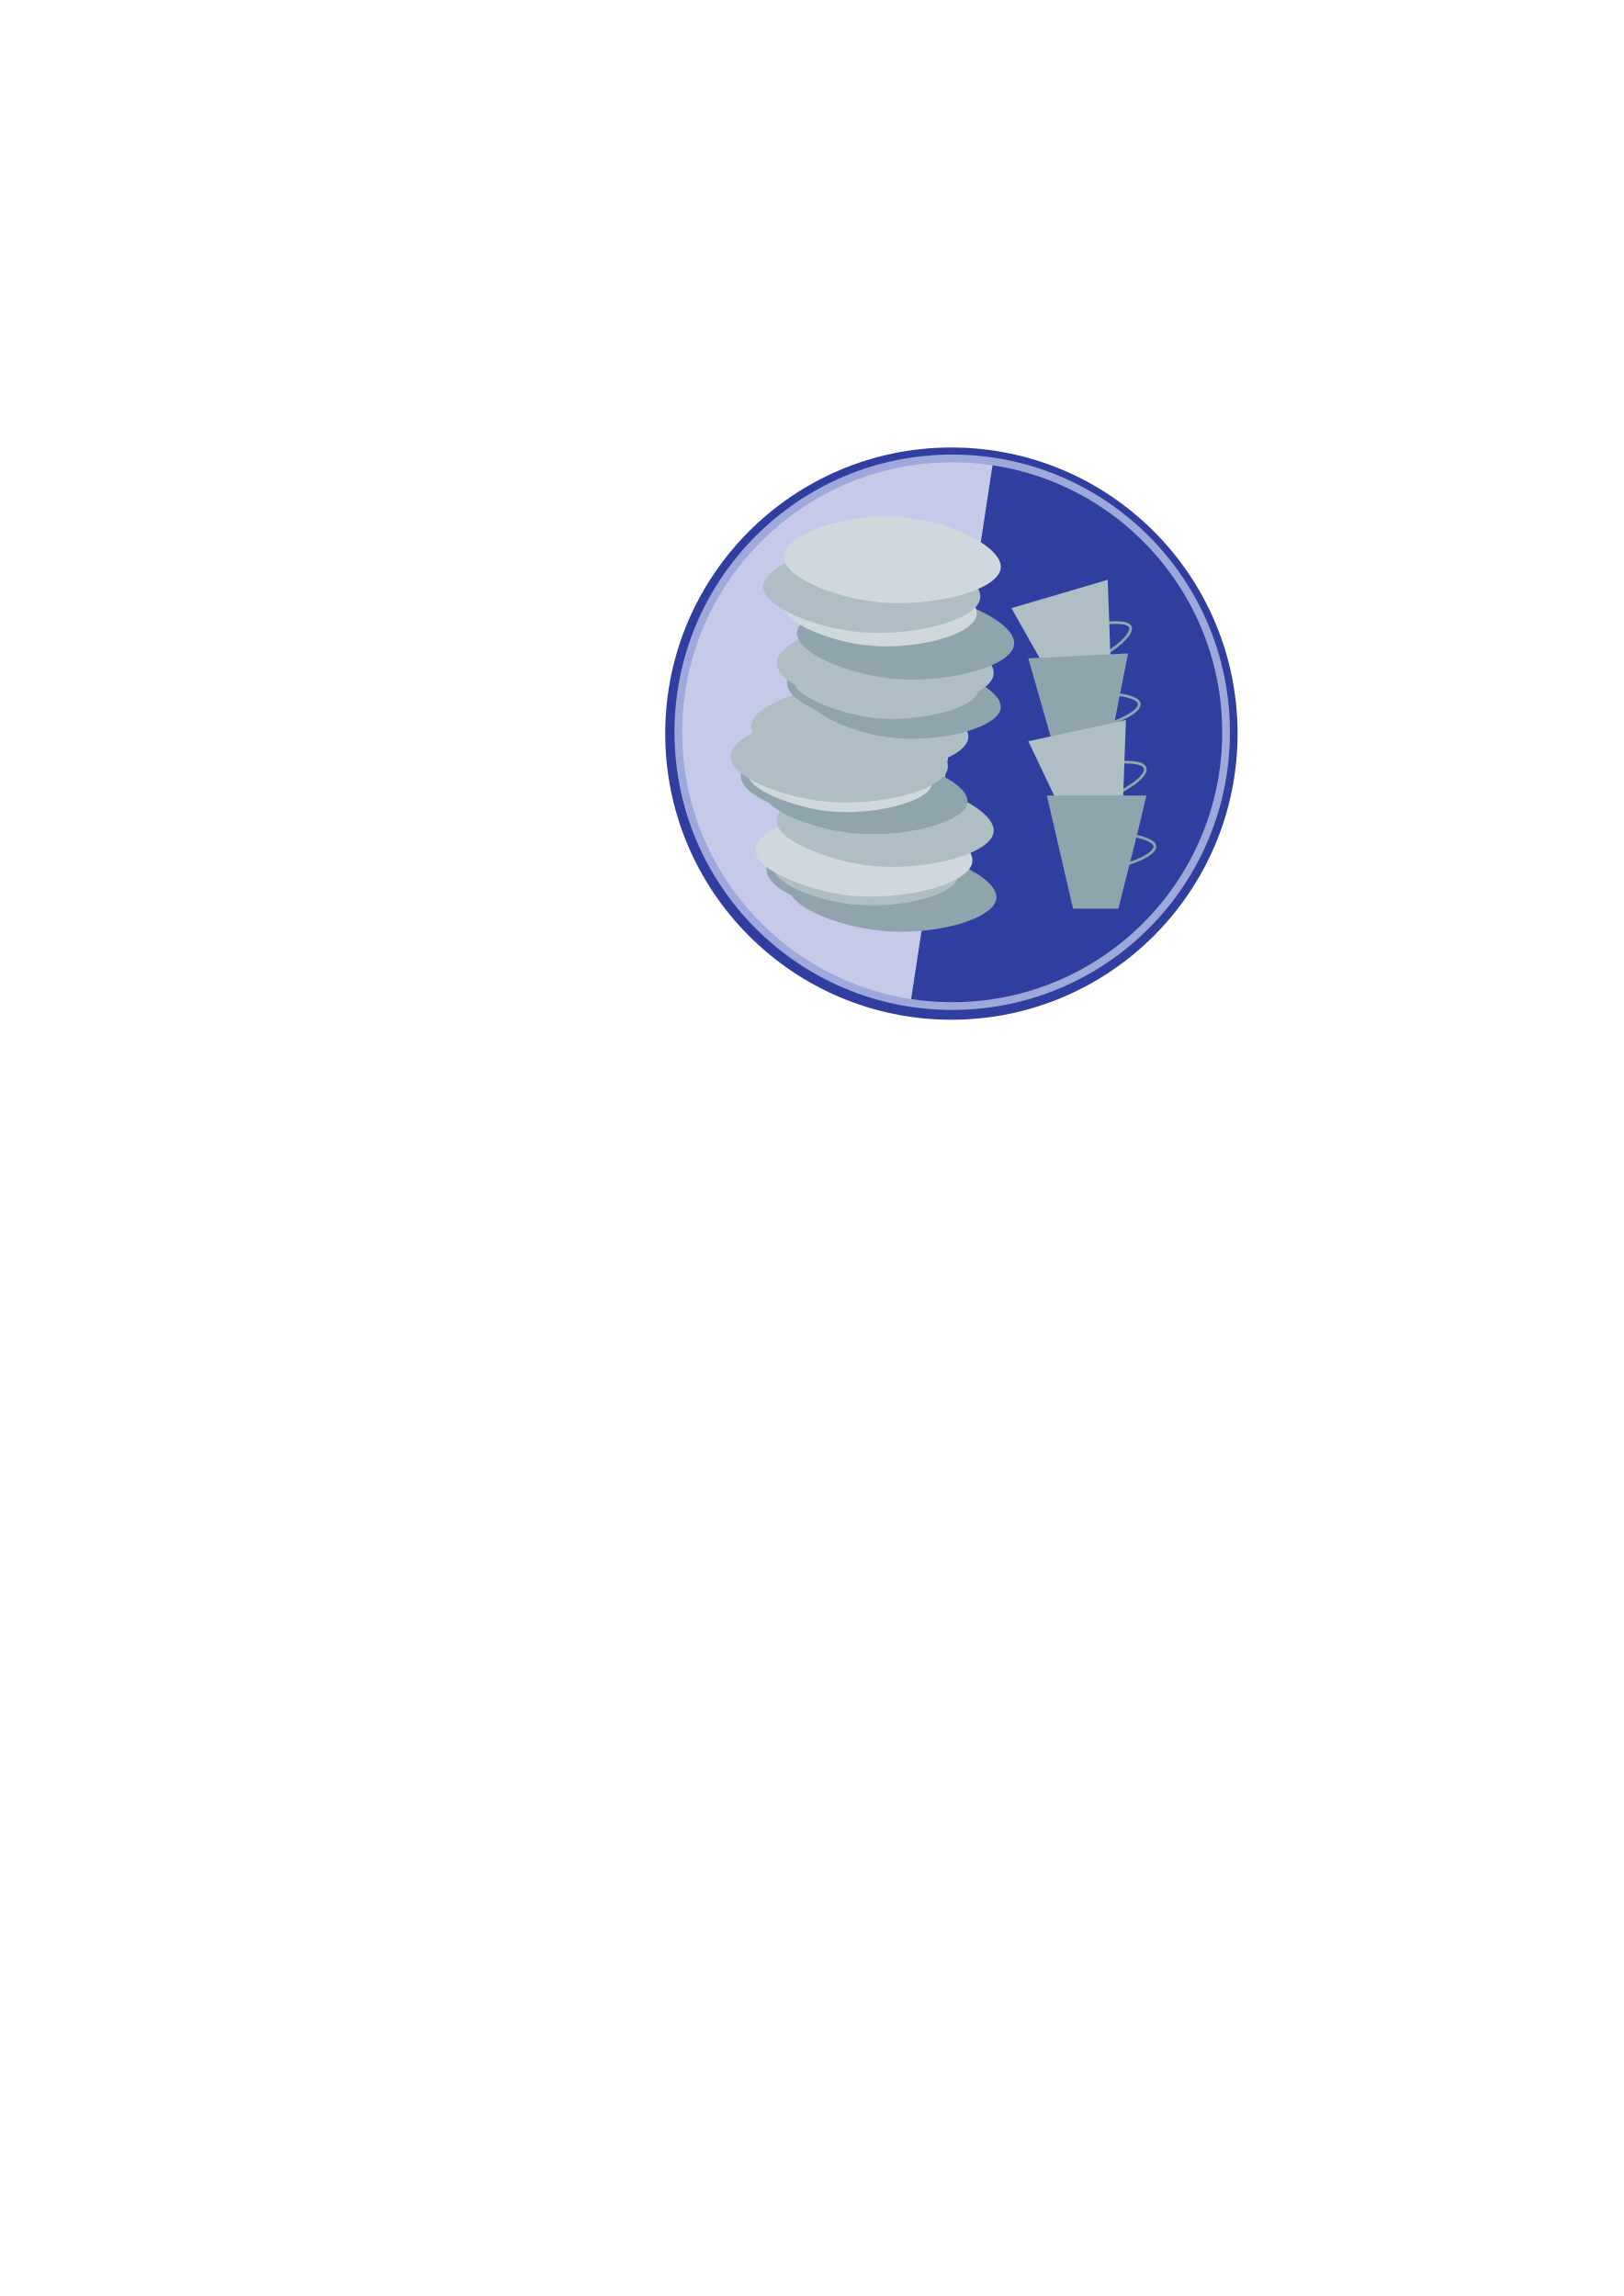
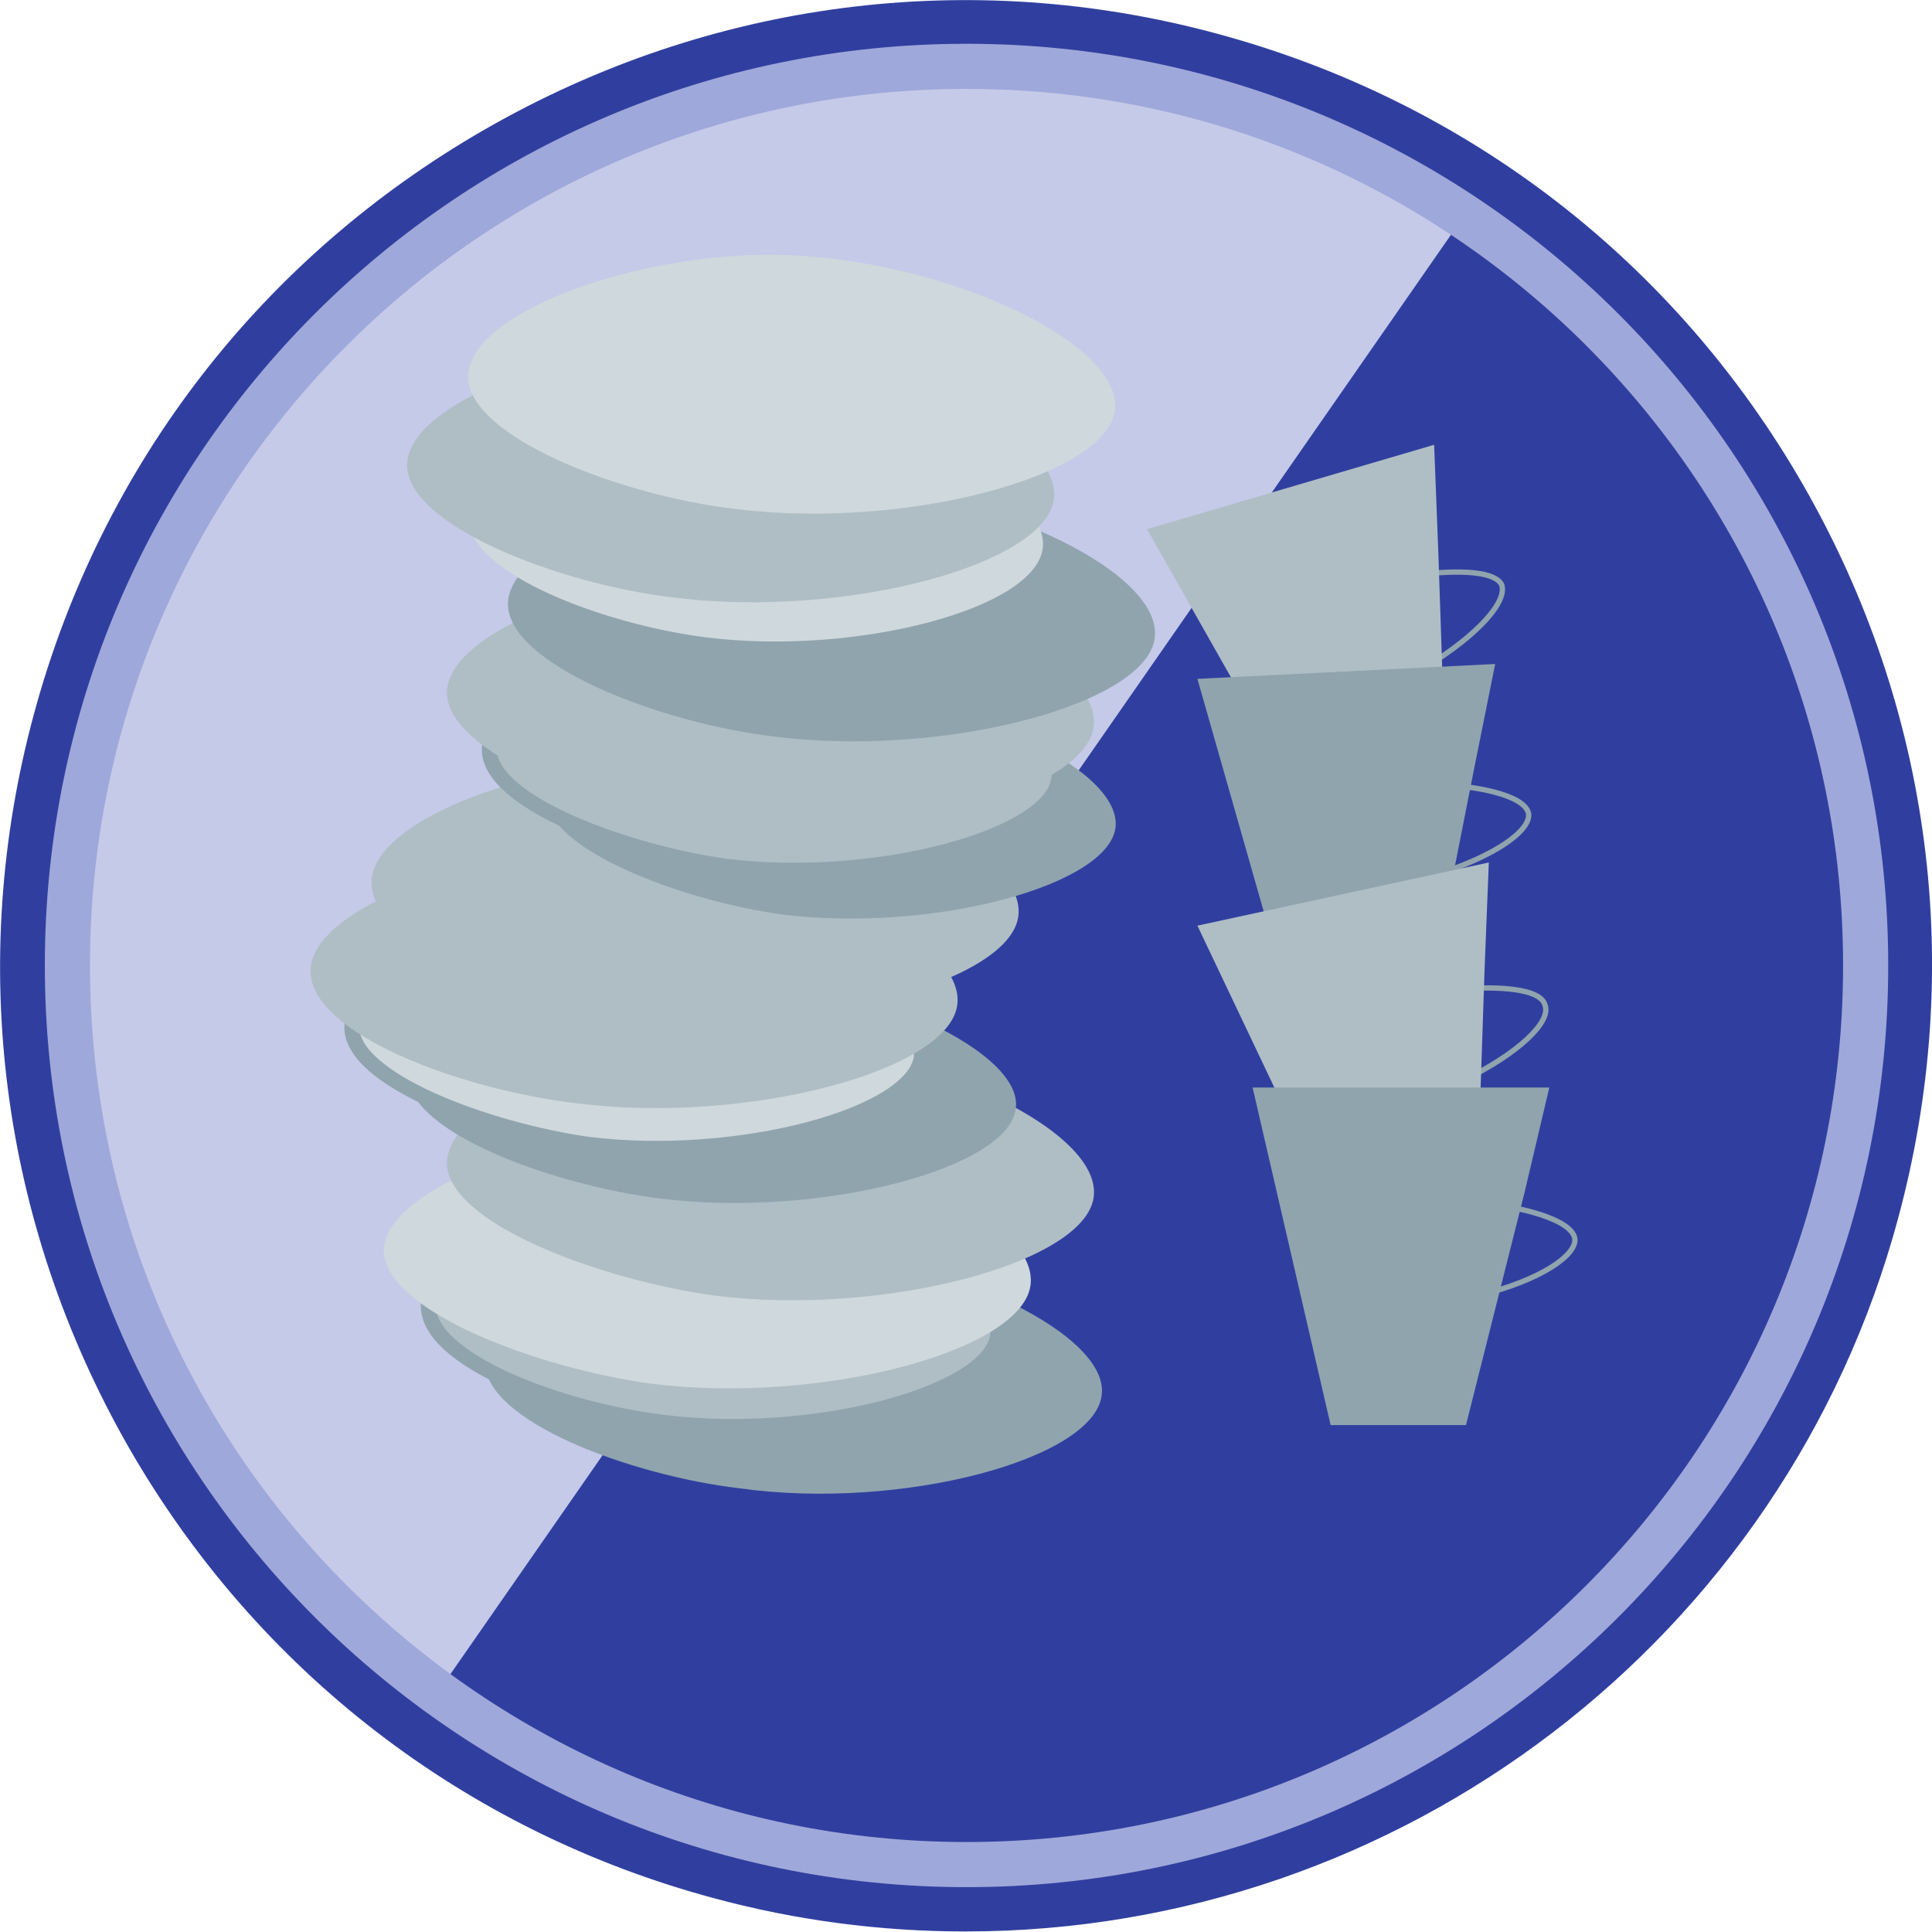
- <svg xmlns="http://www.w3.org/2000/svg" version="1.1" id="Layer_1" x="0px" y="0px" viewBox="0 0 595.3 841.9" style="enable-background:new 0 0 595.3 841.9;" xml:space="preserve">
+ <svg xmlns="http://www.w3.org/2000/svg" version="1.1" id="Layer_1" x="0px" y="0px" viewBox="0 0 364 363.9" style="enable-background:new 0 0 364 363.9;" xml:space="preserve">
  <style type="text/css">
- 	.st0{fill:#303F9F;stroke:#303F9F;stroke-width:2.835;stroke-miterlimit:10;}
- 	.st1{fill:#C5CAE9;}
- 	.st2{fill:none;stroke:#9FA8DA;stroke-width:2.835;stroke-miterlimit:10;}
- 	.st3{fill:#90A4AE;}
- 	.st4{fill:#AFBEC5;stroke:#90A4AE;stroke-width:2.835;stroke-miterlimit:10;}
- 	.st5{fill:#CFD8DC;}
- 	.st6{fill:#AFBEC5;}
- 	.st7{fill:#CFD8DC;stroke:#90A4AE;stroke-width:2.835;stroke-miterlimit:10;}
- 	.st8{fill:#CFD8DC;stroke:#CFD8DC;stroke-miterlimit:10;}
- 	.st9{fill:none;stroke:#90A4AE;stroke-miterlimit:10;}
+ 	.st0{fill:#C5CAE9;}
+ 	.st1{fill:#303F9F;stroke:#303F9F;stroke-width:2.835;stroke-miterlimit:10;}
+ 	.st2{fill:#303F9F;}
+ 	.st3{fill:none;stroke:#9FA8DA;stroke-width:8.504;stroke-miterlimit:10;}
+ 	.st4{fill:#90A4AE;}
+ 	.st5{fill:#AFBEC5;stroke:#90A4AE;stroke-width:2.835;stroke-miterlimit:10;}
+ 	.st6{fill:#CFD8DC;}
+ 	.st7{fill:#AFBEC5;}
+ 	.st8{fill:#CFD8DC;stroke:#90A4AE;stroke-width:2.835;stroke-miterlimit:10;}
+ 	.st9{fill:#CFD8DC;stroke:#CFD8DC;stroke-miterlimit:10;}
+ 	.st10{fill:none;stroke:#90A4AE;stroke-miterlimit:10;}
</style>
-   <circle class="st0" cx="348.8" cy="269" r="103.5" />
-   <path class="st1" d="M364,169.8c-10.1,65.9-20,131.6-30.1,197.5c-5.4-0.8-49.6-8.3-72.8-49.6c-19.4-34.2-10.9-68.1-9-75  c2.1-7,14.4-44.5,52.9-63.5C330.2,166.6,354,168.4,364,169.8z" />
-   <circle class="st2" cx="349.1" cy="268.5" r="100.4" />
-   <path class="st3" d="M289.4,325.4c0.3-7.3,19.7-14.3,36-14c19.2,0.3,40.5,10.1,39.9,17.9c-0.5,8-24.6,14.5-44.6,11.7  C307.3,339.4,289.1,332.7,289.4,325.4z" />
-   <path class="st4" d="M282.4,318.4c0.3-6.7,18.2-13.2,33.2-13c17.6,0.3,37.3,9.3,36.8,16.6c-0.5,7.3-22.6,13.2-41,10.9  C298.7,331.4,282.1,325.2,282.4,318.4z" />
-   <path class="st5" d="M276.9,311.7c0.3-7.8,20.5-15,37.9-14.8c20.2,0.3,42.3,10.6,41.7,18.9c-0.5,8.3-25.7,15-46.7,12.4  C295.9,326.2,276.9,319.2,276.9,311.7z" />
-   <path class="st6" d="M284.7,300.8c0.3-7.8,20.5-15,37.9-14.8c20.2,0.3,42.3,10.6,41.7,18.9c-0.5,8.3-25.7,15-46.7,12.4  C303.4,315.3,284.5,308.3,284.7,300.8z" />
-   <path class="st3" d="M280,290.4c0.3-7,19.2-13.5,35.5-13.2c18.9,0.3,39.9,9.6,39.2,16.9c-0.5,7.5-24.1,13.7-43.8,11.2  C297.7,303.7,280,297.2,280,290.4z" />
-   <path class="st7" d="M273,284.2c0.3-6.7,18.2-13.2,33.2-13c17.6,0.3,37.3,9.3,36.8,16.6c-0.5,7.3-22.6,13.2-41,10.9  C289.6,296.9,272.8,290.7,273,284.2z" />
-   <path class="st6" d="M267.9,277.2c0.3-7.8,20.5-15,37.9-14.8c20.2,0.3,42.3,10.6,41.7,18.9c-0.5,8.3-25.7,15-46.7,12.4  C286.5,292,267.6,285,267.9,277.2z" />
-   <path class="st6" d="M275.4,266.3c0.3-7.8,20.5-15,37.9-14.8c20.2,0.3,42.3,10.6,41.7,18.9c-0.5,8.3-25.7,15-46.7,12.4  C294,281.1,275.1,274.1,275.4,266.3z" />
-   <path class="st3" d="M296.9,255.9c0.3-6.7,18.2-13.2,33.2-13c17.6,0.3,37.3,9.3,36.8,16.6c-0.5,7.3-22.6,13.2-41,10.9  C313.5,268.7,296.9,262.4,296.9,255.9z" />
-   <path class="st4" d="M289.9,250c0.3-6.7,18.2-13.2,33.2-13c17.6,0.3,37.3,9.3,36.8,16.6c-0.5,7.3-22.6,13.2-41,10.9  C306.5,262.7,289.6,256.5,289.9,250z" />
-   <path class="st6" d="M284.7,243c0.3-7.8,20.5-15,37.9-14.8c20.2,0.3,42.3,10.6,41.7,18.9c-0.5,8.3-25.7,15-46.7,12.4  C303.4,257.8,284.5,250.5,284.7,243z" />
-   <path class="st3" d="M292.2,232.1c0.3-7.8,20.5-15,37.9-14.8c20.2,0.3,42.3,10.6,41.7,18.9c-0.5,8.3-25.7,15-46.7,12.4  C310.9,246.9,292,239.6,292.2,232.1z" />
-   <path class="st8" d="M287.6,221.5c0.3-6.7,18.2-13.2,33.2-13c17.6,0.3,37.3,9.3,36.8,16.6c-0.5,7.3-22.6,13.2-41,10.9  C304.2,234.4,287.6,228.2,287.6,221.5z" />
-   <path class="st6" d="M279.8,215c0.3-7.8,20.5-15,37.9-14.8c20.2,0.3,42.3,10.6,41.7,18.9c-0.5,8.3-25.7,15-46.7,12.4  C298.5,229.8,279.5,222.5,279.8,215z" />
-   <path class="st5" d="M287.3,204.1c0.3-7.8,20.5-15,37.9-14.8c20.2,0.3,42.3,10.6,41.7,18.9c-0.5,8.3-25.7,15-46.7,12.4  C306,218.9,287,211.6,287.3,204.1z" />
+   <path class="st0" d="M277.8,42.2c-8.7-6.1-66.5-45.1-138-25.2C73.7,35.3,23.2,94.8,14.9,163.8c-7.3,61.5,19.3,121.4,70.6,157.3  L277.8,42.2z" />
+   <path class="st1" d="M277.9,40.2c9,6.1,68,47.1,74.9,122.4c6.5,69.5-32.2,139.2-95.5,172.1c-56.5,29.3-123.8,25.6-177.1-10.1  L277.9,40.2z" />
  <g>
-     <path class="st9" d="M414.6,306.3c0.8,0,8.3,1.3,8.8,3.9c0.3,2.1-4.4,5.2-11.7,7" />
-     <path class="st9" d="M410.5,279.5c0.8,0,8.6-0.5,9.3,2.1c0.8,2.1-3.4,6-10.1,9.3" />
-     <path class="st9" d="M406.3,265.5c7.3-2.3,11.7-5.4,11.4-7.5c-0.5-2.6-8-3.4-8.8-3.4" />
-     <path class="st9" d="M404.8,228.5c0.8,0,8.3-1,9.6,1.3c0.8,2.1-2.9,6.2-9.3,10.1" />
-     <polygon class="st6" points="370.8,223 406.1,212.6 406.6,226.1 407.6,255.4 391.8,260.1  " />
-     <polygon class="st3" points="377,241.4 413.6,239.6 411,252.6 405.3,281.4 388.7,282.4  " />
-     <polygon class="st6" points="377,271.8 412.8,264 412.3,277.2 411.3,306.5 395.2,310.1  " />
-     <polygon class="st3" points="383.8,291.7 420.3,291.7 417.2,304.7 410,333.2 393.4,333.2  " />
+     <g>
+       <g>
+         <path class="st2" d="M182.2,359.8c-15.6,0-31.2-2.1-46.7-6.2c-45.8-12.4-84.1-41.9-107.7-83s-29.8-89.2-17.4-135l2.4,0.7     l-2.4-0.7c12.4-45.8,41.9-84.1,83-107.7c41.2-23.6,89.1-29.8,134.9-17.4C322.9,36,379.1,133.8,353.5,228.4     c-12.4,45.8-41.9,84.1-83,107.7C243.1,351.7,212.9,359.7,182.2,359.8z M181.7,9.2c-29.8,0-59.2,7.8-85.7,23     c-40,23-68.7,60.1-80.7,104.7l0,0c-12,44.5-6,91.1,16.9,131.1c23,40,60.1,68.7,104.7,80.7c44.5,12,91.1,6,131.1-16.9     c40-23,68.7-60.1,80.7-104.7C373.6,135.2,319,40.2,227.1,15.3C212,11.2,196.8,9.2,181.7,9.2z" />
+         <path class="st2" d="M182.2,361.2L182.2,361.2c-15.6,0-31.4-2.1-47.1-6.2C89,342.5,50.4,312.8,26.6,271.3     C3,230.2-3.3,182.4,8.7,136.6l0,0l0.7-2.7l0,0C22.2,88.3,51.7,50.3,92.7,26.7c41.6-23.8,89.8-30,136-17.5     c46.1,12.4,84.7,42.2,108.5,83.7c23.9,41.5,30.1,89.8,17.7,135.9c-12.5,46.2-42.2,84.8-83.7,108.6     C244,352.9,213.2,361.1,182.2,361.2z M11.4,137.4c-11.8,45.1-5.6,92.1,17.6,132.5c23.4,40.8,61.4,70,106.8,82.3     c15.4,4.1,31,6.1,46.3,6.2c30.5-0.1,60.8-8.2,87.6-23.5c40.8-23.4,70-61.4,82.3-106.8c12.3-45.4,6.1-92.9-17.4-133.8     C311.3,53.4,273.4,24.1,228,11.9C182.6-0.4,135,5.7,94.1,29.2c-40.4,23.2-69.4,60.6-82,105.5l1.1,0.3l-0.8,2.7L11.4,137.4z      M182.3,356.2c-15.3,0-30.6-2-45.7-6.1C91.7,338,54.2,309.1,31,268.7C7.9,228.4,1.9,181.5,14,136.6C26,91.7,54.9,54.2,95.3,31     c26.4-15.2,56.3-23.2,86.4-23.2c15.3,0,30.7,2.1,45.8,6.1C272.3,26.1,309.8,55,333,95.4c23.2,40.4,29.3,87.3,17.1,132.1     c-12.1,44.8-41,82.3-81.4,105.6C242,348.4,212.3,356.2,182.3,356.2z M181.7,10.6c-29.6,0-59,7.9-85,22.8     C57,56.3,28.6,93.2,16.7,137.3c-11.9,44.2-6,90.3,16.8,130c22.9,39.7,59.7,68.2,103.8,80c44.2,11.9,90.3,6,130-16.8     c39.7-22.9,68.2-59.7,80-103.8c11.9-44.1,6-90.2-16.9-130c-22.8-39.7-59.7-68.2-103.7-80.1C212,12.7,196.8,10.6,181.7,10.6z" />
+       </g>
+     </g>
+     <g>
+       <g>
+         <path class="st2" d="M181.9,362.5c-15.8,0-31.7-2.1-47.1-6.3C38.7,330.3-18.3,230.9,7.7,134.8C20.3,88.4,50.2,49.5,92.1,25.5     s90.5-30.4,137-17.8s85.4,42.6,109.4,84.4s30.3,90.5,17.7,137C335,307.7,263.3,362.5,181.9,362.5z M181.8,6.4     c-30.3,0-60.2,7.9-87.2,23.4C53.9,53.2,24.7,91,12.5,136.2c-25.3,93.4,30.2,190,123.6,215.3c15,4.1,30.4,6.1,45.8,6.1     c79.1,0,148.8-53.3,169.5-129.7c12.2-45.3,6.1-92.6-17.2-133.2c-23.3-40.7-61.1-69.8-106.4-82C212.6,8.4,197.1,6.4,181.8,6.4z      M181.9,356.9L181.9,356.9c-15.4,0-30.7-2-45.6-6.1C44,325.8-11,231.1,12.5,138.8l-0.3-0.1l1.3-4.8l0.3,0.1     C40,42.3,135.3-11.8,227.6,13.2c45.1,12.2,82.7,41.2,106,81.7c23.3,40.5,29.3,87.6,17.2,132.7     C330.2,303.7,260.7,356.9,181.9,356.9z M18,137.7C-6.4,228.1,47.2,321.5,137.6,346c14.5,3.9,29.4,5.9,44.3,5.9     c76.6,0,144-51.6,164-125.5c11.8-43.8,5.9-89.6-16.7-128.9S270,30,226.2,18.1C135.9-6.4,42.4,47.2,18,137.7L18,137.7z" />
+         <path class="st2" d="M181.9,363.9c-16.1,0-32-2.1-47.5-6.3c-46.8-12.6-86-42.8-110.2-85C0.1,230.4-6.3,181.3,6.4,134.5     c12.7-46.9,42.9-86,85.1-110.2C133.7,0.1,182.8-6.3,229.5,6.4c46.9,12.7,86.1,42.9,110.3,85.1c24.2,42.2,30.5,91.2,17.8,138.1     C336.3,308.7,264,363.9,181.9,363.9z M182,2.8c-30.9,0-61.5,8.1-89.1,23.9C51.4,50.5,21.7,89,9.1,135.2     c-12.5,46.1-6.2,94.4,17.6,135.9c23.8,41.6,62.4,71.3,108.5,83.7c15.2,4.1,30.9,6.3,46.7,6.3c80.8,0,151.9-54.4,172.9-132.4     c12.5-46.1,6.3-94.4-17.6-135.9c-23.8-41.5-62.4-71.2-108.5-83.7C213.3,4.9,197.6,2.8,182,2.8z M181.9,359     c-15.7,0-31.2-2.1-46.2-6.2c-45.5-12.3-83.6-41.7-107.2-82.8C5,229.1-1.2,181.4,11.2,135.9C23.5,90.3,52.9,52.2,93.9,28.6     C120.8,13.2,151.2,5,181.8,5c15.9,0,31.5,2.1,46.4,6.4C273.9,23.7,312,53,335.5,94c23.5,40.9,29.6,88.6,17.3,134.3     C332,305.3,261.7,359,181.9,359z M14,137.8l0.3,0.1l-0.3,1.3c-11.3,44.3-4.8,90.5,18.3,130.2c23.1,39.7,60.2,68.1,104.5,80.1     c14.6,4,29.8,6.1,45.2,6.1c78.2,0,147.1-52.7,167.5-128.3c12-44.8,6-91.6-17.1-131.6c-23.1-40.2-60.4-68.9-105.1-81     C183,2.6,136.6,8.5,96.7,31.1C56.7,53.7,27.8,90.4,15.2,134.4l-0.4,1.4l-0.3-0.1L14,137.8z M181.9,353.3c-15,0-30-2-44.7-5.9     C46.2,322.7-7.9,228.5,16.7,137.4h0c11.9-44.1,40.3-81,80-103.8c39.7-22.8,85.8-28.8,129.9-16.8c44.2,12,81.1,40.4,103.9,80.1     c22.8,39.6,28.8,85.8,16.8,130C327.1,301.3,259.1,353.3,181.9,353.3z M181.7,13.6c-29,0-57.7,7.6-83.6,22.5     c-39.1,22.4-67,58.7-78.7,102.1h0c-24.2,89.6,29,182.3,118.6,206.6c14.4,3.9,29.2,5.9,43.9,5.9c75.9,0,142.8-51.2,162.6-124.5     c11.7-43.5,5.8-88.9-16.6-127.8c-22.4-39-58.7-66.9-102.1-78.7C211.3,15.5,196.4,13.6,181.7,13.6z" />
+       </g>
+     </g>
+   </g>
+   <circle class="st3" cx="182.1" cy="181.9" r="169.4" />
+   <path class="st4" d="M91.4,256.5c0.5-11.2,30.2-21.9,55.1-21.4c29.4,0.5,62,15.5,61.1,27.4c-0.8,12.3-37.7,22.2-68.3,17.9  C118.9,278,91,267.7,91.4,256.5z" />
+   <path class="st5" d="M80.7,245.8c0.5-10.3,27.9-20.2,50.9-19.9c27,0.5,57.1,14.2,56.4,25.4c-0.8,11.2-34.6,20.2-62.8,16.7  C105.7,265.7,80.3,256.2,80.7,245.8z" />
+   <path class="st6" d="M72.3,235.5c0.5-11.9,31.4-23,58-22.7c30.9,0.5,64.8,16.2,63.9,28.9c-0.8,12.7-39.4,23-71.5,19  C101.4,257.8,72.3,247,72.3,235.5z" />
+   <path class="st7" d="M84.2,218.9c0.5-11.9,31.4-23,58-22.7c30.9,0.5,64.8,16.2,63.9,28.9c-0.8,12.7-39.4,23-71.5,19  C112.9,241.1,83.9,230.3,84.2,218.9z" />
+   <path class="st4" d="M77,202.9c0.5-10.7,29.4-20.7,54.4-20.2c28.9,0.5,61.1,14.7,60,25.9c-0.8,11.5-36.9,21-67.1,17.2  C104.2,223.3,77,213.3,77,202.9z" />
+   <path class="st8" d="M66.3,193.4c0.5-10.3,27.9-20.2,50.9-19.9c27,0.5,57.1,14.2,56.4,25.4c-0.8,11.2-34.6,20.2-62.8,16.7  C91.8,212.9,66,203.4,66.3,193.4z" />
+   <path class="st7" d="M58.5,182.7c0.5-11.9,31.4-23,58-22.7c30.9,0.5,64.8,16.2,63.9,28.9c-0.8,12.7-39.4,23-71.5,19  C87,205.4,58.1,194.7,58.5,182.7z" />
+   <path class="st7" d="M70,166c0.5-11.9,31.4-23,58-22.7c30.9,0.5,64.8,16.2,63.9,28.9c-0.8,12.7-39.4,23-71.5,19  C98.5,188.7,69.5,178,70,166z" />
+   <path class="st4" d="M102.9,150.1c0.5-10.3,27.9-20.2,50.9-19.9c27,0.5,57.1,14.2,56.4,25.4c-0.8,11.2-34.6,20.2-62.8,16.7  C128.4,169.7,102.9,160,102.9,150.1z" />
+   <path class="st5" d="M92.2,141c0.5-10.3,27.9-20.2,50.9-19.9c27,0.5,57.1,14.2,56.4,25.4c-0.8,11.2-34.6,20.2-62.8,16.7  C117.6,160.5,91.8,151,92.2,141z" />
+   <path class="st7" d="M84.2,130.3c0.5-11.9,31.4-23,58-22.7c30.9,0.5,64.8,16.2,63.9,28.9c-0.8,12.7-39.4,23-71.5,19  C112.9,153,83.9,141.8,84.2,130.3z" />
+   <path class="st4" d="M95.7,113.6c0.5-11.9,31.4-23,58-22.7c30.9,0.5,64.8,16.2,63.9,28.9c-0.8,12.7-39.4,23-71.5,19  C124.4,136.3,95.4,125.1,95.7,113.6z" />
+   <path class="st9" d="M88.7,97.4c0.5-10.3,27.9-20.2,50.9-19.9c27,0.5,57.1,14.2,56.4,25.4c-0.8,11.2-34.6,20.2-62.8,16.7  C114.1,117.2,88.7,107.7,88.7,97.4z" />
+   <path class="st7" d="M76.7,87.4c0.5-11.9,31.4-23,58-22.7c30.9,0.5,64.8,16.2,63.9,28.9c-0.8,12.7-39.4,23-71.5,19  C105.4,110.1,76.3,98.9,76.7,87.4z" />
+   <path class="st6" d="M88.2,70.7c0.5-11.9,31.4-23,58-22.7c30.9,0.5,64.8,16.2,63.9,28.9c-0.8,12.7-39.4,23-71.5,19  C116.9,93.4,87.8,82.2,88.2,70.7z" />
+   <g>
+     <path class="st10" d="M283.2,227.3c1.2,0,12.7,2,13.5,6c0.5,3.2-6.7,8-17.9,10.7" />
+     <path class="st10" d="M276.9,186.2c1.2,0,13.2-0.8,14.2,3.2c1.2,3.2-5.2,9.2-15.5,14.2" />
+     <path class="st10" d="M270.5,164.8c11.2-3.5,17.9-8.3,17.5-11.5c-0.8-4-12.3-5.2-13.5-5.2" />
+     <path class="st10" d="M268.2,108.1c1.2,0,12.7-1.5,14.7,2c1.2,3.2-4.4,9.5-14.2,15.5" />
+     <polygon class="st7" points="216.1,99.7 270.2,83.8 271,104.4 272.5,149.3 248.3,156.5  " />
+     <polygon class="st4" points="225.6,127.9 281.7,125.1 277.7,145 269,189.1 243.5,190.7  " />
+     <polygon class="st7" points="225.6,174.4 280.5,162.5 279.7,182.7 278.2,227.6 253.5,233.1  " />
+     <polygon class="st4" points="236,204.9 291.9,204.9 287.2,224.8 276.2,268.5 250.7,268.5  " />
  </g>
</svg>
